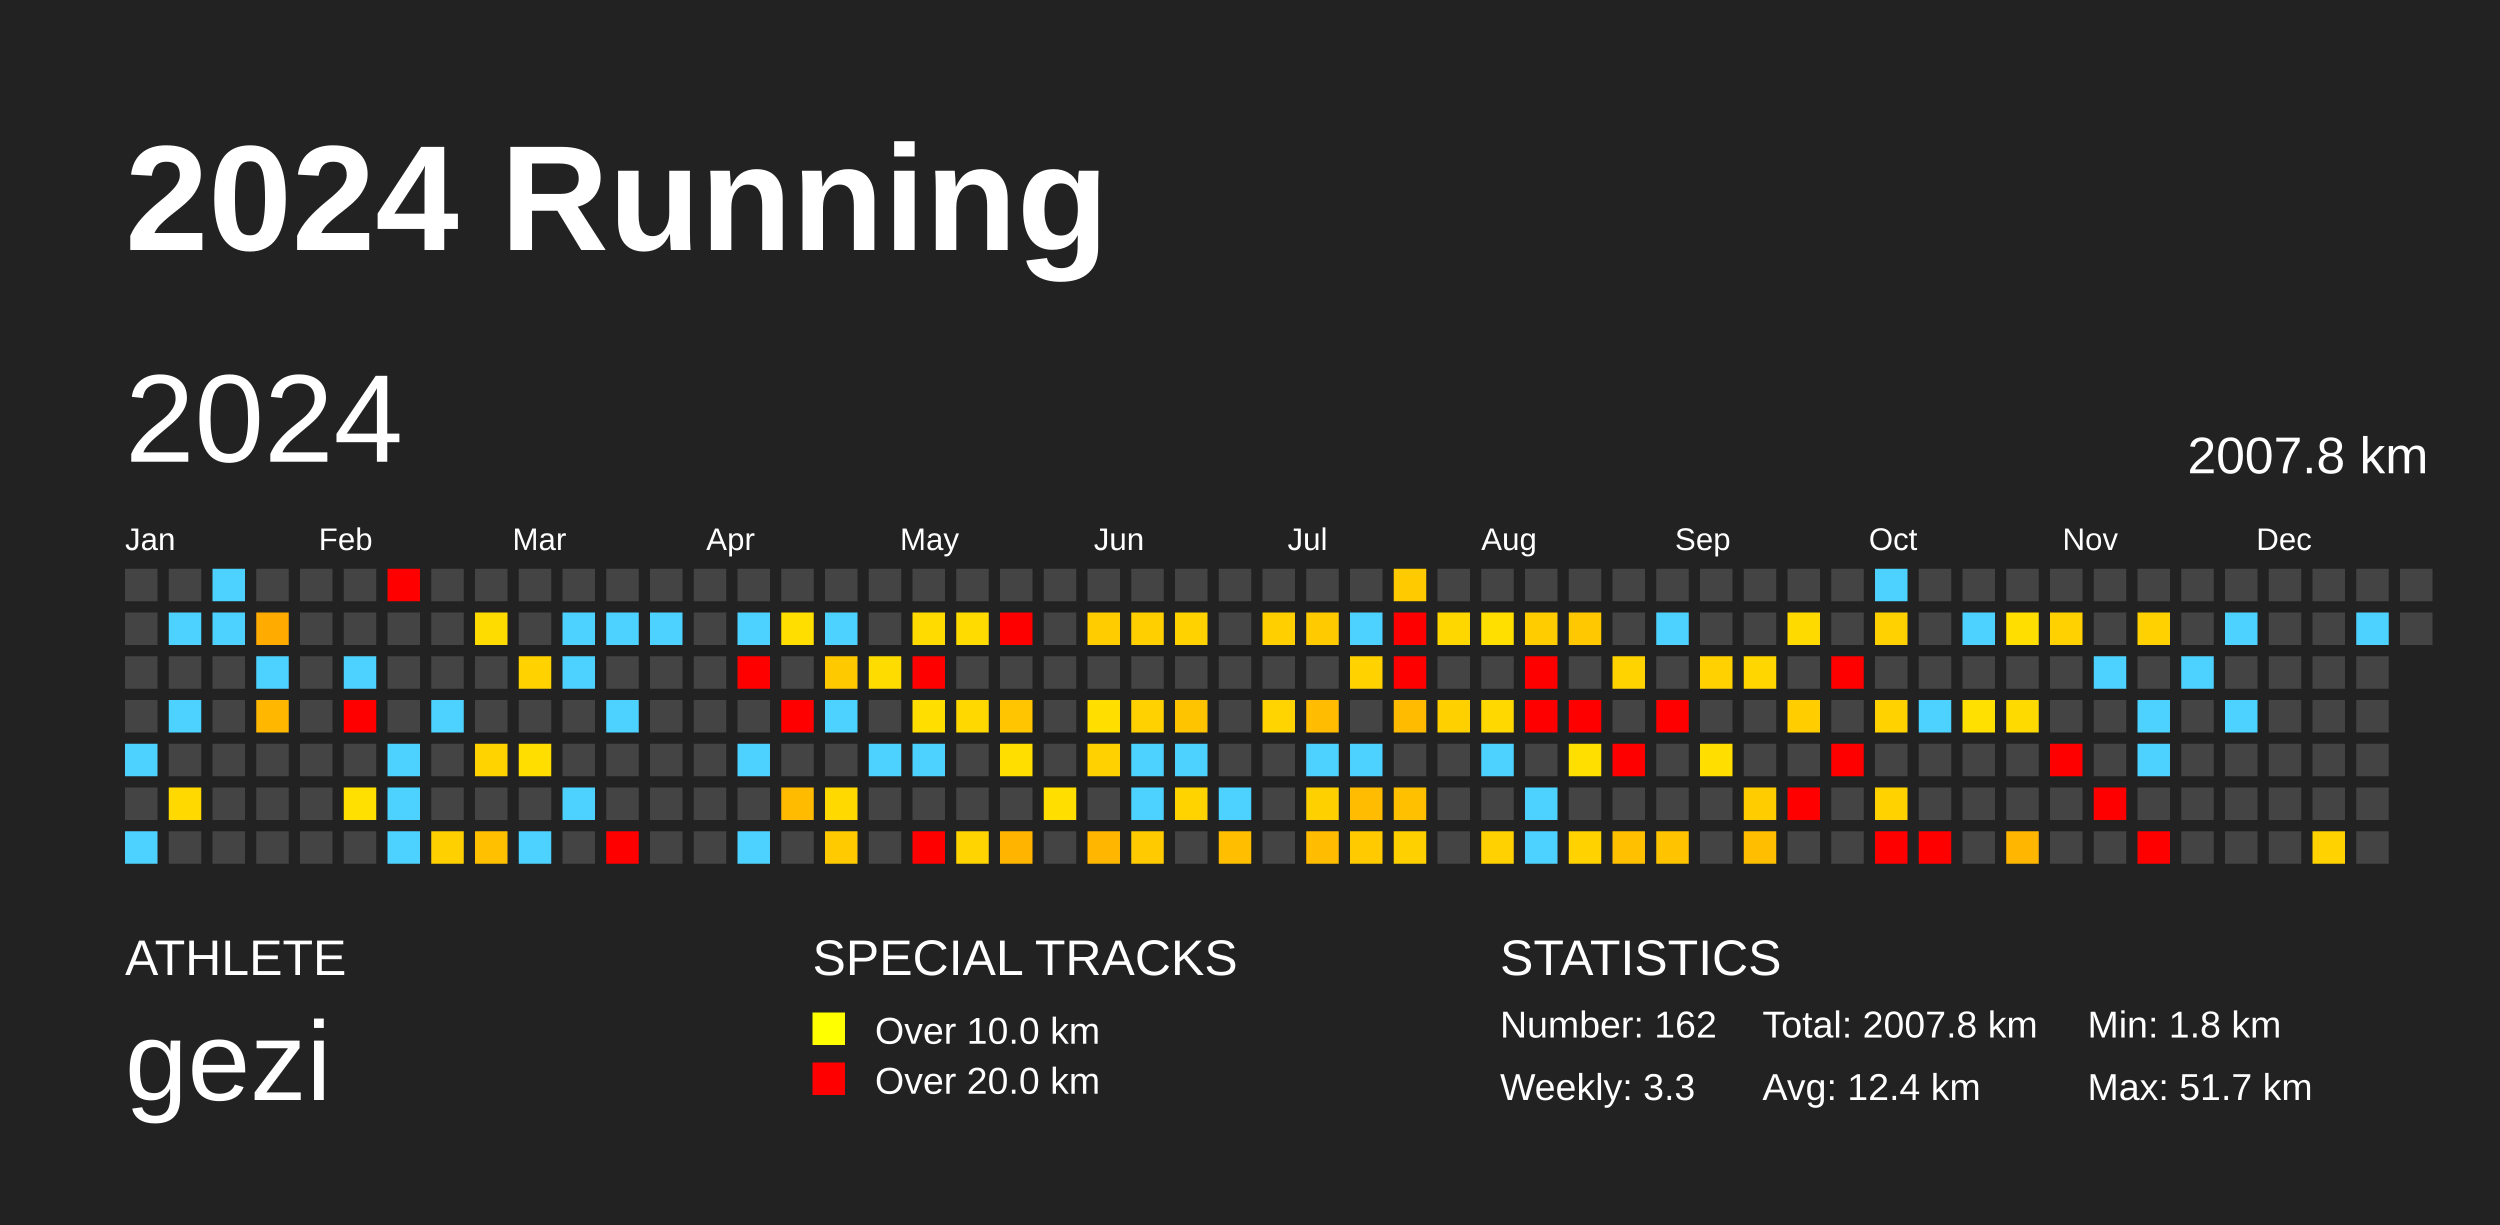
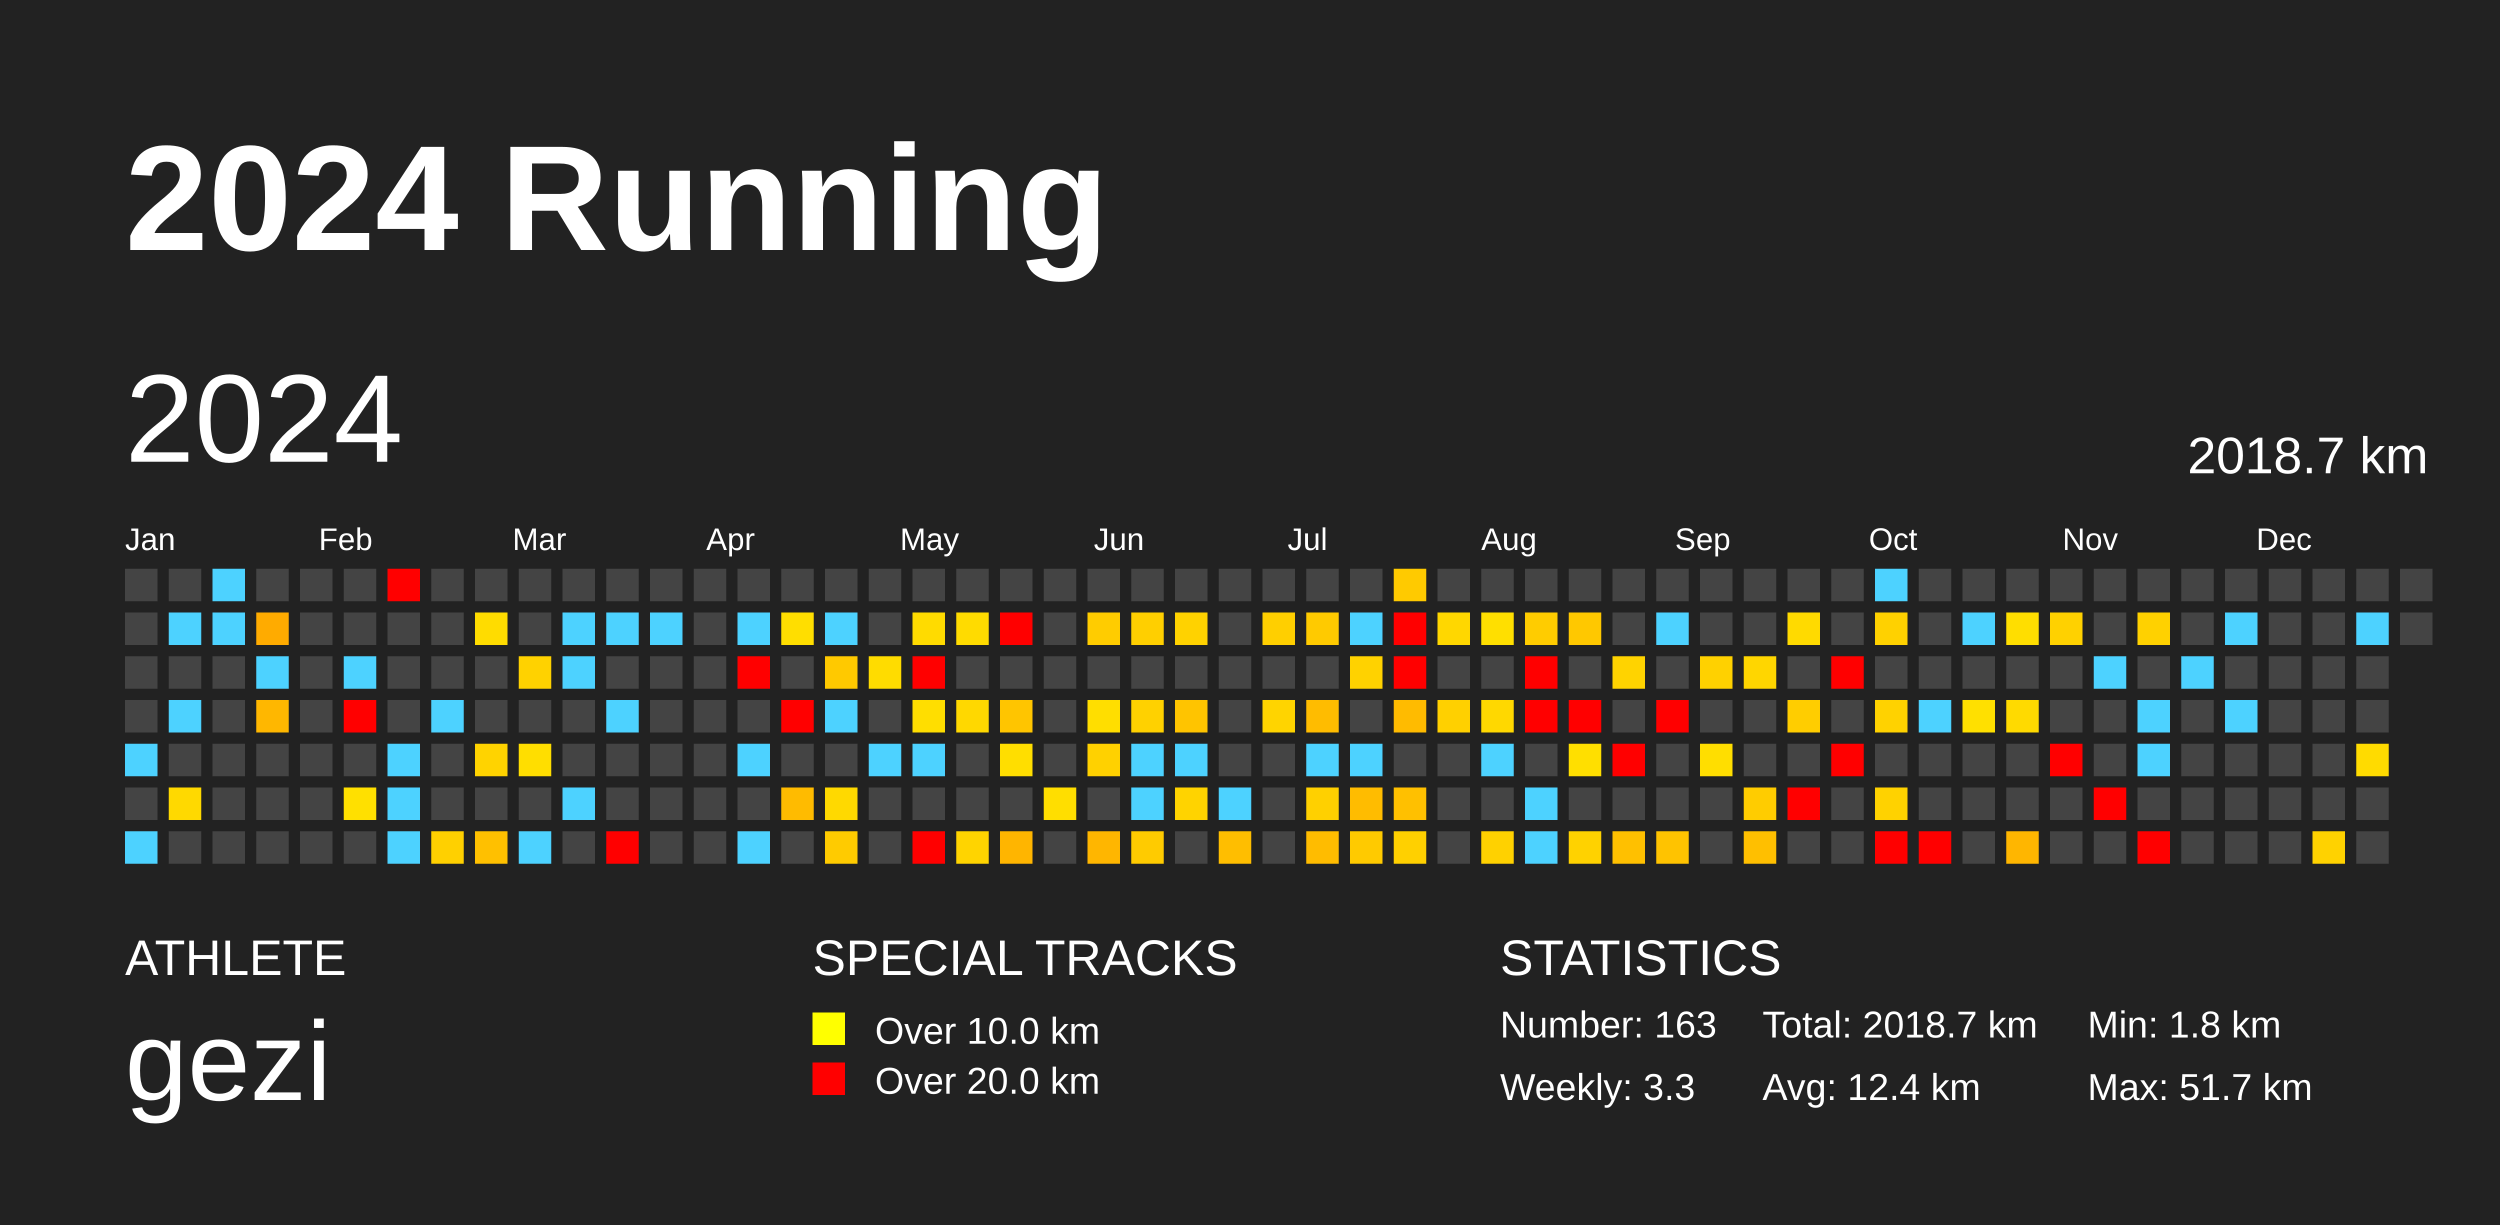
<svg xmlns="http://www.w3.org/2000/svg" baseProfile="full" height="98mm" version="1.1" viewBox="0,0,200,98" width="200mm">
  <defs />
  <rect fill="#222222" height="98" width="200" x="0" y="0" />
  <text fill="#FFFFFF" style="font-size:12px; font-family:Arial; font-weight:bold;" x="10" y="20">2024 Running</text>
  <text fill="#FFFFFF" style="font-size:4px; font-family:Arial" x="10" y="78">ATHLETE</text>
  <text fill="#FFFFFF" style="font-size:9px; font-family:Arial" x="10" y="88">gezi</text>
  <text fill="#FFFFFF" style="font-size:4px; font-family:Arial" x="65" y="78">SPECIAL TRACKS</text>
  <rect fill="yellow" height="2.6" width="2.6" x="65" y="81" />
  <text fill="#FFFFFF" style="font-size:3px; font-family:Arial" x="70" y="83.5">Over 10.0 km</text>
  <rect fill="red" height="2.6" width="2.6" x="65" y="85" />
  <text fill="#FFFFFF" style="font-size:3px; font-family:Arial" x="70" y="87.5">Over 20.0 km</text>
  <text fill="#FFFFFF" style="font-size:4px; font-family:Arial" x="120" y="78">STATISTICS</text>
-   <text fill="#FFFFFF" style="font-size:3px; font-family:Arial" x="120" y="83">Number: 162</text>
+   <text fill="#FFFFFF" style="font-size:3px; font-family:Arial" x="120" y="83">Number: 163</text>
  <text fill="#FFFFFF" style="font-size:3px; font-family:Arial" x="120" y="88">Weekly: 3.3</text>
-   <text fill="#FFFFFF" style="font-size:3px; font-family:Arial" x="141" y="83">Total: 2007.8 km</text>
+   <text fill="#FFFFFF" style="font-size:3px; font-family:Arial" x="141" y="83">Total: 2018.7 km</text>
  <text fill="#FFFFFF" style="font-size:3px; font-family:Arial" x="141" y="88">Avg: 12.4 km</text>
  <text fill="#FFFFFF" style="font-size:3px; font-family:Arial" x="167" y="83">Min: 1.8 km</text>
  <text fill="#FFFFFF" style="font-size:3px; font-family:Arial" x="167" y="88">Max: 51.7 km</text>
  <text dominant-baseline="hanging" fill="#FFFFFF" style="font-size:10.0px; font-family:Arial;" x="10" y="30">2024</text>
-   <text dominant-baseline="hanging" fill="#FFFFFF" style="font-size:4.125px; font-family:Arial;" x="175" y="35">2007.8 km</text>
+   <text dominant-baseline="hanging" fill="#FFFFFF" style="font-size:4.125px; font-family:Arial;" x="175" y="35">2018.7 km</text>
  <text fill="#FFFFFF" style="font-size:2.5px; font-family:Arial" x="10.0" y="44">Jan</text>
  <text fill="#FFFFFF" style="font-size:2.5px; font-family:Arial" x="25.5" y="44">Feb</text>
  <text fill="#FFFFFF" style="font-size:2.5px; font-family:Arial" x="41.0" y="44">Mar</text>
  <text fill="#FFFFFF" style="font-size:2.5px; font-family:Arial" x="56.5" y="44">Apr</text>
  <text fill="#FFFFFF" style="font-size:2.5px; font-family:Arial" x="72.0" y="44">May</text>
  <text fill="#FFFFFF" style="font-size:2.5px; font-family:Arial" x="87.5" y="44">Jun</text>
  <text fill="#FFFFFF" style="font-size:2.5px; font-family:Arial" x="103.0" y="44">Jul</text>
  <text fill="#FFFFFF" style="font-size:2.5px; font-family:Arial" x="118.5" y="44">Aug</text>
  <text fill="#FFFFFF" style="font-size:2.5px; font-family:Arial" x="134.0" y="44">Sep</text>
  <text fill="#FFFFFF" style="font-size:2.5px; font-family:Arial" x="149.5" y="44">Oct</text>
  <text fill="#FFFFFF" style="font-size:2.5px; font-family:Arial" x="165.0" y="44">Nov</text>
  <text fill="#FFFFFF" style="font-size:2.5px; font-family:Arial" x="180.5" y="44">Dec</text>
  <rect fill="#444444" height="2.6" width="2.6" x="10.0" y="45.5" />
  <rect fill="#444444" height="2.6" width="2.6" x="10.0" y="49.0" />
  <rect fill="#444444" height="2.6" width="2.6" x="10.0" y="52.5" />
  <rect fill="#444444" height="2.6" width="2.6" x="10.0" y="56.0" />
  <rect fill="#4dd2ff" height="2.6" width="2.6" x="10.0" y="59.5" />
  <rect fill="#444444" height="2.6" width="2.6" x="10.0" y="63.0" />
  <rect fill="#4dd2ff" height="2.6" width="2.6" x="10.0" y="66.5" />
  <rect fill="#444444" height="2.6" width="2.6" x="13.5" y="45.5" />
  <rect fill="#4dd2ff" height="2.6" width="2.6" x="13.5" y="49.0" />
  <rect fill="#444444" height="2.6" width="2.6" x="13.5" y="52.5" />
  <rect fill="#4dd2ff" height="2.6" width="2.6" x="13.5" y="56.0" />
  <rect fill="#444444" height="2.6" width="2.6" x="13.5" y="59.5" />
  <rect fill="#ffd900" height="2.6" width="2.6" x="13.5" y="63.0" />
  <rect fill="#444444" height="2.6" width="2.6" x="13.5" y="66.5" />
  <rect fill="#4dd2ff" height="2.6" width="2.6" x="17.0" y="45.5" />
  <rect fill="#4dd2ff" height="2.6" width="2.6" x="17.0" y="49.0" />
  <rect fill="#444444" height="2.6" width="2.6" x="17.0" y="52.5" />
  <rect fill="#444444" height="2.6" width="2.6" x="17.0" y="56.0" />
  <rect fill="#444444" height="2.6" width="2.6" x="17.0" y="59.5" />
  <rect fill="#444444" height="2.6" width="2.6" x="17.0" y="63.0" />
  <rect fill="#444444" height="2.6" width="2.6" x="17.0" y="66.5" />
  <rect fill="#444444" height="2.6" width="2.6" x="20.5" y="45.5" />
  <rect fill="#ffab00" height="2.6" width="2.6" x="20.5" y="49.0" />
  <rect fill="#4dd2ff" height="2.6" width="2.6" x="20.5" y="52.5" />
  <rect fill="#ffb700" height="2.6" width="2.6" x="20.5" y="56.0" />
  <rect fill="#444444" height="2.6" width="2.6" x="20.5" y="59.5" />
  <rect fill="#444444" height="2.6" width="2.6" x="20.5" y="63.0" />
  <rect fill="#444444" height="2.6" width="2.6" x="20.5" y="66.5" />
  <rect fill="#444444" height="2.6" width="2.6" x="24.0" y="45.5" />
  <rect fill="#444444" height="2.6" width="2.6" x="24.0" y="49.0" />
  <rect fill="#444444" height="2.6" width="2.6" x="24.0" y="52.5" />
  <rect fill="#444444" height="2.6" width="2.6" x="24.0" y="56.0" />
  <rect fill="#444444" height="2.6" width="2.6" x="24.0" y="59.5" />
  <rect fill="#444444" height="2.6" width="2.6" x="24.0" y="63.0" />
  <rect fill="#444444" height="2.6" width="2.6" x="24.0" y="66.5" />
  <rect fill="#444444" height="2.6" width="2.6" x="27.5" y="45.5" />
  <rect fill="#444444" height="2.6" width="2.6" x="27.5" y="49.0" />
  <rect fill="#4dd2ff" height="2.6" width="2.6" x="27.5" y="52.5" />
  <rect fill="red" height="2.6" width="2.6" x="27.5" y="56.0" />
  <rect fill="#444444" height="2.6" width="2.6" x="27.5" y="59.5" />
  <rect fill="#ffe000" height="2.6" width="2.6" x="27.5" y="63.0" />
  <rect fill="#444444" height="2.6" width="2.6" x="27.5" y="66.5" />
  <rect fill="red" height="2.6" width="2.6" x="31.0" y="45.5" />
  <rect fill="#444444" height="2.6" width="2.6" x="31.0" y="49.0" />
  <rect fill="#444444" height="2.6" width="2.6" x="31.0" y="52.5" />
  <rect fill="#444444" height="2.6" width="2.6" x="31.0" y="56.0" />
  <rect fill="#4dd2ff" height="2.6" width="2.6" x="31.0" y="59.5" />
  <rect fill="#4dd2ff" height="2.6" width="2.6" x="31.0" y="63.0" />
  <rect fill="#4dd2ff" height="2.6" width="2.6" x="31.0" y="66.5" />
  <rect fill="#444444" height="2.6" width="2.6" x="34.5" y="45.5" />
  <rect fill="#444444" height="2.6" width="2.6" x="34.5" y="49.0" />
  <rect fill="#444444" height="2.6" width="2.6" x="34.5" y="52.5" />
  <rect fill="#4dd2ff" height="2.6" width="2.6" x="34.5" y="56.0" />
  <rect fill="#444444" height="2.6" width="2.6" x="34.5" y="59.5" />
  <rect fill="#444444" height="2.6" width="2.6" x="34.5" y="63.0" />
  <rect fill="#ffd000" height="2.6" width="2.6" x="34.5" y="66.5" />
  <rect fill="#444444" height="2.6" width="2.6" x="38.0" y="45.5" />
  <rect fill="#ffdc00" height="2.6" width="2.6" x="38.0" y="49.0" />
  <rect fill="#444444" height="2.6" width="2.6" x="38.0" y="52.5" />
  <rect fill="#444444" height="2.6" width="2.6" x="38.0" y="56.0" />
  <rect fill="#ffd300" height="2.6" width="2.6" x="38.0" y="59.5" />
  <rect fill="#444444" height="2.6" width="2.6" x="38.0" y="63.0" />
  <rect fill="#ffc000" height="2.6" width="2.6" x="38.0" y="66.5" />
  <rect fill="#444444" height="2.6" width="2.6" x="41.5" y="45.5" />
  <rect fill="#444444" height="2.6" width="2.6" x="41.5" y="49.0" />
  <rect fill="#ffd200" height="2.6" width="2.6" x="41.5" y="52.5" />
  <rect fill="#444444" height="2.6" width="2.6" x="41.5" y="56.0" />
  <rect fill="#ffde00" height="2.6" width="2.6" x="41.5" y="59.5" />
  <rect fill="#444444" height="2.6" width="2.6" x="41.5" y="63.0" />
  <rect fill="#4dd2ff" height="2.6" width="2.6" x="41.5" y="66.5" />
  <rect fill="#444444" height="2.6" width="2.6" x="45.0" y="45.5" />
  <rect fill="#4dd2ff" height="2.6" width="2.6" x="45.0" y="49.0" />
  <rect fill="#4dd2ff" height="2.6" width="2.6" x="45.0" y="52.5" />
  <rect fill="#444444" height="2.6" width="2.6" x="45.0" y="56.0" />
  <rect fill="#444444" height="2.6" width="2.6" x="45.0" y="59.5" />
  <rect fill="#4dd2ff" height="2.6" width="2.6" x="45.0" y="63.0" />
  <rect fill="#444444" height="2.6" width="2.6" x="45.0" y="66.5" />
  <rect fill="#444444" height="2.6" width="2.6" x="48.5" y="45.5" />
  <rect fill="#4dd2ff" height="2.6" width="2.6" x="48.5" y="49.0" />
  <rect fill="#444444" height="2.6" width="2.6" x="48.5" y="52.5" />
  <rect fill="#4dd2ff" height="2.6" width="2.6" x="48.5" y="56.0" />
  <rect fill="#444444" height="2.6" width="2.6" x="48.5" y="59.5" />
  <rect fill="#444444" height="2.6" width="2.6" x="48.5" y="63.0" />
  <rect fill="red" height="2.6" width="2.6" x="48.5" y="66.5" />
  <rect fill="#444444" height="2.6" width="2.6" x="52.0" y="45.5" />
  <rect fill="#4dd2ff" height="2.6" width="2.6" x="52.0" y="49.0" />
  <rect fill="#444444" height="2.6" width="2.6" x="52.0" y="52.5" />
  <rect fill="#444444" height="2.6" width="2.6" x="52.0" y="56.0" />
  <rect fill="#444444" height="2.6" width="2.6" x="52.0" y="59.5" />
  <rect fill="#444444" height="2.6" width="2.6" x="52.0" y="63.0" />
  <rect fill="#444444" height="2.6" width="2.6" x="52.0" y="66.5" />
  <rect fill="#444444" height="2.6" width="2.6" x="55.5" y="45.5" />
  <rect fill="#444444" height="2.6" width="2.6" x="55.5" y="49.0" />
  <rect fill="#444444" height="2.6" width="2.6" x="55.5" y="52.5" />
  <rect fill="#444444" height="2.6" width="2.6" x="55.5" y="56.0" />
  <rect fill="#444444" height="2.6" width="2.6" x="55.5" y="59.5" />
  <rect fill="#444444" height="2.6" width="2.6" x="55.5" y="63.0" />
  <rect fill="#444444" height="2.6" width="2.6" x="55.5" y="66.5" />
  <rect fill="#444444" height="2.6" width="2.6" x="59.0" y="45.5" />
  <rect fill="#4dd2ff" height="2.6" width="2.6" x="59.0" y="49.0" />
  <rect fill="red" height="2.6" width="2.6" x="59.0" y="52.5" />
  <rect fill="#444444" height="2.6" width="2.6" x="59.0" y="56.0" />
  <rect fill="#4dd2ff" height="2.6" width="2.6" x="59.0" y="59.5" />
  <rect fill="#444444" height="2.6" width="2.6" x="59.0" y="63.0" />
  <rect fill="#4dd2ff" height="2.6" width="2.6" x="59.0" y="66.5" />
  <rect fill="#444444" height="2.6" width="2.6" x="62.5" y="45.5" />
  <rect fill="#ffde00" height="2.6" width="2.6" x="62.5" y="49.0" />
  <rect fill="#444444" height="2.6" width="2.6" x="62.5" y="52.5" />
  <rect fill="red" height="2.6" width="2.6" x="62.5" y="56.0" />
  <rect fill="#444444" height="2.6" width="2.6" x="62.5" y="59.5" />
  <rect fill="#ffbb00" height="2.6" width="2.6" x="62.5" y="63.0" />
  <rect fill="#444444" height="2.6" width="2.6" x="62.5" y="66.5" />
  <rect fill="#444444" height="2.6" width="2.6" x="66.0" y="45.5" />
  <rect fill="#4dd2ff" height="2.6" width="2.6" x="66.0" y="49.0" />
  <rect fill="#ffc900" height="2.6" width="2.6" x="66.0" y="52.5" />
  <rect fill="#4dd2ff" height="2.6" width="2.6" x="66.0" y="56.0" />
  <rect fill="#444444" height="2.6" width="2.6" x="66.0" y="59.5" />
  <rect fill="#ffd900" height="2.6" width="2.6" x="66.0" y="63.0" />
  <rect fill="#ffcb00" height="2.6" width="2.6" x="66.0" y="66.5" />
  <rect fill="#444444" height="2.6" width="2.6" x="69.5" y="45.5" />
  <rect fill="#444444" height="2.6" width="2.6" x="69.5" y="49.0" />
  <rect fill="#ffdc00" height="2.6" width="2.6" x="69.5" y="52.5" />
  <rect fill="#444444" height="2.6" width="2.6" x="69.5" y="56.0" />
  <rect fill="#4dd2ff" height="2.6" width="2.6" x="69.5" y="59.5" />
  <rect fill="#444444" height="2.6" width="2.6" x="69.5" y="63.0" />
  <rect fill="#444444" height="2.6" width="2.6" x="69.5" y="66.5" />
  <rect fill="#444444" height="2.6" width="2.6" x="73.0" y="45.5" />
  <rect fill="#ffdb00" height="2.6" width="2.6" x="73.0" y="49.0" />
  <rect fill="red" height="2.6" width="2.6" x="73.0" y="52.5" />
  <rect fill="#ffde00" height="2.6" width="2.6" x="73.0" y="56.0" />
  <rect fill="#4dd2ff" height="2.6" width="2.6" x="73.0" y="59.5" />
  <rect fill="#444444" height="2.6" width="2.6" x="73.0" y="63.0" />
  <rect fill="red" height="2.6" width="2.6" x="73.0" y="66.5" />
  <rect fill="#444444" height="2.6" width="2.6" x="76.5" y="45.5" />
  <rect fill="#ffdb00" height="2.6" width="2.6" x="76.5" y="49.0" />
  <rect fill="#444444" height="2.6" width="2.6" x="76.5" y="52.5" />
  <rect fill="#ffd800" height="2.6" width="2.6" x="76.5" y="56.0" />
  <rect fill="#444444" height="2.6" width="2.6" x="76.5" y="59.5" />
  <rect fill="#444444" height="2.6" width="2.6" x="76.5" y="63.0" />
  <rect fill="#ffd400" height="2.6" width="2.6" x="76.5" y="66.5" />
  <rect fill="#444444" height="2.6" width="2.6" x="80.0" y="45.5" />
  <rect fill="red" height="2.6" width="2.6" x="80.0" y="49.0" />
  <rect fill="#444444" height="2.6" width="2.6" x="80.0" y="52.5" />
  <rect fill="#ffc500" height="2.6" width="2.6" x="80.0" y="56.0" />
  <rect fill="#ffde00" height="2.6" width="2.6" x="80.0" y="59.5" />
  <rect fill="#444444" height="2.6" width="2.6" x="80.0" y="63.0" />
  <rect fill="#ffb500" height="2.6" width="2.6" x="80.0" y="66.5" />
  <rect fill="#444444" height="2.6" width="2.6" x="83.5" y="45.5" />
  <rect fill="#444444" height="2.6" width="2.6" x="83.5" y="49.0" />
  <rect fill="#444444" height="2.6" width="2.6" x="83.5" y="52.5" />
  <rect fill="#444444" height="2.6" width="2.6" x="83.5" y="56.0" />
  <rect fill="#444444" height="2.6" width="2.6" x="83.5" y="59.5" />
  <rect fill="#ffde00" height="2.6" width="2.6" x="83.5" y="63.0" />
  <rect fill="#444444" height="2.6" width="2.6" x="83.5" y="66.5" />
  <rect fill="#444444" height="2.6" width="2.6" x="87.0" y="45.5" />
  <rect fill="#ffcc00" height="2.6" width="2.6" x="87.0" y="49.0" />
  <rect fill="#444444" height="2.6" width="2.6" x="87.0" y="52.5" />
  <rect fill="#ffde00" height="2.6" width="2.6" x="87.0" y="56.0" />
  <rect fill="#ffd100" height="2.6" width="2.6" x="87.0" y="59.5" />
  <rect fill="#444444" height="2.6" width="2.6" x="87.0" y="63.0" />
  <rect fill="#ffb600" height="2.6" width="2.6" x="87.0" y="66.5" />
  <rect fill="#444444" height="2.6" width="2.6" x="90.5" y="45.5" />
  <rect fill="#ffcf00" height="2.6" width="2.6" x="90.5" y="49.0" />
  <rect fill="#444444" height="2.6" width="2.6" x="90.5" y="52.5" />
  <rect fill="#ffd100" height="2.6" width="2.6" x="90.5" y="56.0" />
  <rect fill="#4dd2ff" height="2.6" width="2.6" x="90.5" y="59.5" />
  <rect fill="#4dd2ff" height="2.6" width="2.6" x="90.5" y="63.0" />
  <rect fill="#ffcb00" height="2.6" width="2.6" x="90.5" y="66.5" />
  <rect fill="#444444" height="2.6" width="2.6" x="94.0" y="45.5" />
  <rect fill="#ffd200" height="2.6" width="2.6" x="94.0" y="49.0" />
  <rect fill="#444444" height="2.6" width="2.6" x="94.0" y="52.5" />
  <rect fill="#ffc400" height="2.6" width="2.6" x="94.0" y="56.0" />
  <rect fill="#4dd2ff" height="2.6" width="2.6" x="94.0" y="59.5" />
  <rect fill="#ffd300" height="2.6" width="2.6" x="94.0" y="63.0" />
  <rect fill="#444444" height="2.6" width="2.6" x="94.0" y="66.5" />
  <rect fill="#444444" height="2.6" width="2.6" x="97.5" y="45.5" />
  <rect fill="#444444" height="2.6" width="2.6" x="97.5" y="49.0" />
  <rect fill="#444444" height="2.6" width="2.6" x="97.5" y="52.5" />
  <rect fill="#444444" height="2.6" width="2.6" x="97.5" y="56.0" />
  <rect fill="#444444" height="2.6" width="2.6" x="97.5" y="59.5" />
  <rect fill="#4dd2ff" height="2.6" width="2.6" x="97.5" y="63.0" />
  <rect fill="#ffbe00" height="2.6" width="2.6" x="97.5" y="66.5" />
  <rect fill="#444444" height="2.6" width="2.6" x="101.0" y="45.5" />
  <rect fill="#ffcf00" height="2.6" width="2.6" x="101.0" y="49.0" />
  <rect fill="#444444" height="2.6" width="2.6" x="101.0" y="52.5" />
  <rect fill="#ffd400" height="2.6" width="2.6" x="101.0" y="56.0" />
  <rect fill="#444444" height="2.6" width="2.6" x="101.0" y="59.5" />
  <rect fill="#444444" height="2.6" width="2.6" x="101.0" y="63.0" />
  <rect fill="#444444" height="2.6" width="2.6" x="101.0" y="66.5" />
  <rect fill="#444444" height="2.6" width="2.6" x="104.5" y="45.5" />
  <rect fill="#ffca00" height="2.6" width="2.6" x="104.5" y="49.0" />
  <rect fill="#444444" height="2.6" width="2.6" x="104.5" y="52.5" />
  <rect fill="#ffbc00" height="2.6" width="2.6" x="104.5" y="56.0" />
  <rect fill="#4dd2ff" height="2.6" width="2.6" x="104.5" y="59.5" />
  <rect fill="#ffd000" height="2.6" width="2.6" x="104.5" y="63.0" />
  <rect fill="#ffbc00" height="2.6" width="2.6" x="104.5" y="66.5" />
  <rect fill="#444444" height="2.6" width="2.6" x="108.0" y="45.5" />
  <rect fill="#4dd2ff" height="2.6" width="2.6" x="108.0" y="49.0" />
  <rect fill="#ffd200" height="2.6" width="2.6" x="108.0" y="52.5" />
  <rect fill="#444444" height="2.6" width="2.6" x="108.0" y="56.0" />
  <rect fill="#4dd2ff" height="2.6" width="2.6" x="108.0" y="59.5" />
  <rect fill="#ffbc00" height="2.6" width="2.6" x="108.0" y="63.0" />
  <rect fill="#ffca00" height="2.6" width="2.6" x="108.0" y="66.5" />
  <rect fill="#ffca00" height="2.6" width="2.6" x="111.5" y="45.5" />
  <rect fill="red" height="2.6" width="2.6" x="111.5" y="49.0" />
  <rect fill="red" height="2.6" width="2.6" x="111.5" y="52.5" />
  <rect fill="#ffbb00" height="2.6" width="2.6" x="111.5" y="56.0" />
  <rect fill="#444444" height="2.6" width="2.6" x="111.5" y="59.5" />
  <rect fill="#ffc000" height="2.6" width="2.6" x="111.5" y="63.0" />
  <rect fill="#ffd000" height="2.6" width="2.6" x="111.5" y="66.5" />
  <rect fill="#444444" height="2.6" width="2.6" x="115.0" y="45.5" />
  <rect fill="#ffd700" height="2.6" width="2.6" x="115.0" y="49.0" />
  <rect fill="#444444" height="2.6" width="2.6" x="115.0" y="52.5" />
  <rect fill="#ffd000" height="2.6" width="2.6" x="115.0" y="56.0" />
  <rect fill="#444444" height="2.6" width="2.6" x="115.0" y="59.5" />
  <rect fill="#444444" height="2.6" width="2.6" x="115.0" y="63.0" />
  <rect fill="#444444" height="2.6" width="2.6" x="115.0" y="66.5" />
  <rect fill="#444444" height="2.6" width="2.6" x="118.5" y="45.5" />
  <rect fill="#ffdf00" height="2.6" width="2.6" x="118.5" y="49.0" />
  <rect fill="#444444" height="2.6" width="2.6" x="118.5" y="52.5" />
  <rect fill="#ffd800" height="2.6" width="2.6" x="118.5" y="56.0" />
  <rect fill="#4dd2ff" height="2.6" width="2.6" x="118.5" y="59.5" />
  <rect fill="#444444" height="2.6" width="2.6" x="118.5" y="63.0" />
  <rect fill="#ffd100" height="2.6" width="2.6" x="118.5" y="66.5" />
  <rect fill="#444444" height="2.6" width="2.6" x="122.0" y="45.5" />
  <rect fill="#ffcc00" height="2.6" width="2.6" x="122.0" y="49.0" />
  <rect fill="red" height="2.6" width="2.6" x="122.0" y="52.5" />
  <rect fill="red" height="2.6" width="2.6" x="122.0" y="56.0" />
  <rect fill="#444444" height="2.6" width="2.6" x="122.0" y="59.5" />
  <rect fill="#4dd2ff" height="2.6" width="2.6" x="122.0" y="63.0" />
  <rect fill="#4dd2ff" height="2.6" width="2.6" x="122.0" y="66.5" />
  <rect fill="#444444" height="2.6" width="2.6" x="125.5" y="45.5" />
  <rect fill="#ffc800" height="2.6" width="2.6" x="125.5" y="49.0" />
  <rect fill="#444444" height="2.6" width="2.6" x="125.5" y="52.5" />
  <rect fill="red" height="2.6" width="2.6" x="125.5" y="56.0" />
  <rect fill="#ffdf00" height="2.6" width="2.6" x="125.5" y="59.5" />
  <rect fill="#444444" height="2.6" width="2.6" x="125.5" y="63.0" />
  <rect fill="#ffd200" height="2.6" width="2.6" x="125.5" y="66.5" />
  <rect fill="#444444" height="2.6" width="2.6" x="129.0" y="45.5" />
  <rect fill="#444444" height="2.6" width="2.6" x="129.0" y="49.0" />
  <rect fill="#ffd300" height="2.6" width="2.6" x="129.0" y="52.5" />
  <rect fill="#444444" height="2.6" width="2.6" x="129.0" y="56.0" />
  <rect fill="red" height="2.6" width="2.6" x="129.0" y="59.5" />
  <rect fill="#444444" height="2.6" width="2.6" x="129.0" y="63.0" />
  <rect fill="#ffc000" height="2.6" width="2.6" x="129.0" y="66.5" />
  <rect fill="#444444" height="2.6" width="2.6" x="132.5" y="45.5" />
  <rect fill="#4dd2ff" height="2.6" width="2.6" x="132.5" y="49.0" />
  <rect fill="#444444" height="2.6" width="2.6" x="132.5" y="52.5" />
  <rect fill="red" height="2.6" width="2.6" x="132.5" y="56.0" />
  <rect fill="#444444" height="2.6" width="2.6" x="132.5" y="59.5" />
  <rect fill="#444444" height="2.6" width="2.6" x="132.5" y="63.0" />
  <rect fill="#ffc300" height="2.6" width="2.6" x="132.5" y="66.5" />
  <rect fill="#444444" height="2.6" width="2.6" x="136.0" y="45.5" />
  <rect fill="#444444" height="2.6" width="2.6" x="136.0" y="49.0" />
  <rect fill="#ffd100" height="2.6" width="2.6" x="136.0" y="52.5" />
  <rect fill="#444444" height="2.6" width="2.6" x="136.0" y="56.0" />
  <rect fill="#ffde00" height="2.6" width="2.6" x="136.0" y="59.5" />
  <rect fill="#444444" height="2.6" width="2.6" x="136.0" y="63.0" />
  <rect fill="#444444" height="2.6" width="2.6" x="136.0" y="66.5" />
  <rect fill="#444444" height="2.6" width="2.6" x="139.5" y="45.5" />
  <rect fill="#444444" height="2.6" width="2.6" x="139.5" y="49.0" />
  <rect fill="#ffd600" height="2.6" width="2.6" x="139.5" y="52.5" />
  <rect fill="#444444" height="2.6" width="2.6" x="139.5" y="56.0" />
  <rect fill="#444444" height="2.6" width="2.6" x="139.5" y="59.5" />
  <rect fill="#ffcc00" height="2.6" width="2.6" x="139.5" y="63.0" />
  <rect fill="#ffbf00" height="2.6" width="2.6" x="139.5" y="66.5" />
  <rect fill="#444444" height="2.6" width="2.6" x="143.0" y="45.5" />
  <rect fill="#ffda00" height="2.6" width="2.6" x="143.0" y="49.0" />
  <rect fill="#444444" height="2.6" width="2.6" x="143.0" y="52.5" />
  <rect fill="#ffcd00" height="2.6" width="2.6" x="143.0" y="56.0" />
  <rect fill="#444444" height="2.6" width="2.6" x="143.0" y="59.5" />
  <rect fill="red" height="2.6" width="2.6" x="143.0" y="63.0" />
  <rect fill="#444444" height="2.6" width="2.6" x="143.0" y="66.5" />
  <rect fill="#444444" height="2.6" width="2.6" x="146.5" y="45.5" />
  <rect fill="#444444" height="2.6" width="2.6" x="146.5" y="49.0" />
  <rect fill="red" height="2.6" width="2.6" x="146.5" y="52.5" />
  <rect fill="#444444" height="2.6" width="2.6" x="146.5" y="56.0" />
  <rect fill="red" height="2.6" width="2.6" x="146.5" y="59.5" />
  <rect fill="#444444" height="2.6" width="2.6" x="146.5" y="63.0" />
  <rect fill="#444444" height="2.6" width="2.6" x="146.5" y="66.5" />
  <rect fill="#4dd2ff" height="2.6" width="2.6" x="150.0" y="45.5" />
  <rect fill="#ffd100" height="2.6" width="2.6" x="150.0" y="49.0" />
  <rect fill="#444444" height="2.6" width="2.6" x="150.0" y="52.5" />
  <rect fill="#ffd200" height="2.6" width="2.6" x="150.0" y="56.0" />
  <rect fill="#444444" height="2.6" width="2.6" x="150.0" y="59.5" />
  <rect fill="#ffd200" height="2.6" width="2.6" x="150.0" y="63.0" />
  <rect fill="red" height="2.6" width="2.6" x="150.0" y="66.5" />
  <rect fill="#444444" height="2.6" width="2.6" x="153.5" y="45.5" />
  <rect fill="#444444" height="2.6" width="2.6" x="153.5" y="49.0" />
  <rect fill="#444444" height="2.6" width="2.6" x="153.5" y="52.5" />
  <rect fill="#4dd2ff" height="2.6" width="2.6" x="153.5" y="56.0" />
  <rect fill="#444444" height="2.6" width="2.6" x="153.5" y="59.5" />
  <rect fill="#444444" height="2.6" width="2.6" x="153.5" y="63.0" />
  <rect fill="red" height="2.6" width="2.6" x="153.5" y="66.5" />
  <rect fill="#444444" height="2.6" width="2.6" x="157.0" y="45.5" />
  <rect fill="#4dd2ff" height="2.6" width="2.6" x="157.0" y="49.0" />
  <rect fill="#444444" height="2.6" width="2.6" x="157.0" y="52.5" />
  <rect fill="#ffe000" height="2.6" width="2.6" x="157.0" y="56.0" />
  <rect fill="#444444" height="2.6" width="2.6" x="157.0" y="59.5" />
  <rect fill="#444444" height="2.6" width="2.6" x="157.0" y="63.0" />
  <rect fill="#444444" height="2.6" width="2.6" x="157.0" y="66.5" />
  <rect fill="#444444" height="2.6" width="2.6" x="160.5" y="45.5" />
  <rect fill="#ffde00" height="2.6" width="2.6" x="160.5" y="49.0" />
  <rect fill="#444444" height="2.6" width="2.6" x="160.5" y="52.5" />
  <rect fill="#ffda00" height="2.6" width="2.6" x="160.5" y="56.0" />
  <rect fill="#444444" height="2.6" width="2.6" x="160.5" y="59.5" />
  <rect fill="#444444" height="2.6" width="2.6" x="160.5" y="63.0" />
  <rect fill="#ffb600" height="2.6" width="2.6" x="160.5" y="66.5" />
  <rect fill="#444444" height="2.6" width="2.6" x="164.0" y="45.5" />
  <rect fill="#ffd100" height="2.6" width="2.6" x="164.0" y="49.0" />
  <rect fill="#444444" height="2.6" width="2.6" x="164.0" y="52.5" />
  <rect fill="#444444" height="2.6" width="2.6" x="164.0" y="56.0" />
  <rect fill="red" height="2.6" width="2.6" x="164.0" y="59.5" />
  <rect fill="#444444" height="2.6" width="2.6" x="164.0" y="63.0" />
  <rect fill="#444444" height="2.6" width="2.6" x="164.0" y="66.5" />
  <rect fill="#444444" height="2.6" width="2.6" x="167.5" y="45.5" />
  <rect fill="#444444" height="2.6" width="2.6" x="167.5" y="49.0" />
  <rect fill="#4dd2ff" height="2.6" width="2.6" x="167.5" y="52.5" />
  <rect fill="#444444" height="2.6" width="2.6" x="167.5" y="56.0" />
  <rect fill="#444444" height="2.6" width="2.6" x="167.5" y="59.5" />
  <rect fill="red" height="2.6" width="2.6" x="167.5" y="63.0" />
  <rect fill="#444444" height="2.6" width="2.6" x="167.5" y="66.5" />
  <rect fill="#444444" height="2.6" width="2.6" x="171.0" y="45.5" />
  <rect fill="#ffd100" height="2.6" width="2.6" x="171.0" y="49.0" />
  <rect fill="#444444" height="2.6" width="2.6" x="171.0" y="52.5" />
  <rect fill="#4dd2ff" height="2.6" width="2.6" x="171.0" y="56.0" />
  <rect fill="#4dd2ff" height="2.6" width="2.6" x="171.0" y="59.5" />
  <rect fill="#444444" height="2.6" width="2.6" x="171.0" y="63.0" />
  <rect fill="red" height="2.6" width="2.6" x="171.0" y="66.5" />
  <rect fill="#444444" height="2.6" width="2.6" x="174.5" y="45.5" />
  <rect fill="#444444" height="2.6" width="2.6" x="174.5" y="49.0" />
  <rect fill="#4dd2ff" height="2.6" width="2.6" x="174.5" y="52.5" />
  <rect fill="#444444" height="2.6" width="2.6" x="174.5" y="56.0" />
  <rect fill="#444444" height="2.6" width="2.6" x="174.5" y="59.5" />
  <rect fill="#444444" height="2.6" width="2.6" x="174.5" y="63.0" />
  <rect fill="#444444" height="2.6" width="2.6" x="174.5" y="66.5" />
  <rect fill="#444444" height="2.6" width="2.6" x="178.0" y="45.5" />
  <rect fill="#4dd2ff" height="2.6" width="2.6" x="178.0" y="49.0" />
  <rect fill="#444444" height="2.6" width="2.6" x="178.0" y="52.5" />
  <rect fill="#4dd2ff" height="2.6" width="2.6" x="178.0" y="56.0" />
  <rect fill="#444444" height="2.6" width="2.6" x="178.0" y="59.5" />
  <rect fill="#444444" height="2.6" width="2.6" x="178.0" y="63.0" />
  <rect fill="#444444" height="2.6" width="2.6" x="178.0" y="66.5" />
  <rect fill="#444444" height="2.6" width="2.6" x="181.5" y="45.5" />
  <rect fill="#444444" height="2.6" width="2.6" x="181.5" y="49.0" />
  <rect fill="#444444" height="2.6" width="2.6" x="181.5" y="52.5" />
  <rect fill="#444444" height="2.6" width="2.6" x="181.5" y="56.0" />
  <rect fill="#444444" height="2.6" width="2.6" x="181.5" y="59.5" />
  <rect fill="#444444" height="2.6" width="2.6" x="181.5" y="63.0" />
  <rect fill="#444444" height="2.6" width="2.6" x="181.5" y="66.5" />
  <rect fill="#444444" height="2.6" width="2.6" x="185.0" y="45.5" />
  <rect fill="#444444" height="2.6" width="2.6" x="185.0" y="49.0" />
  <rect fill="#444444" height="2.6" width="2.6" x="185.0" y="52.5" />
  <rect fill="#444444" height="2.6" width="2.6" x="185.0" y="56.0" />
  <rect fill="#444444" height="2.6" width="2.6" x="185.0" y="59.5" />
  <rect fill="#444444" height="2.6" width="2.6" x="185.0" y="63.0" />
  <rect fill="#ffd200" height="2.6" width="2.6" x="185.0" y="66.5" />
  <rect fill="#444444" height="2.6" width="2.6" x="188.5" y="45.5" />
  <rect fill="#4dd2ff" height="2.6" width="2.6" x="188.5" y="49.0" />
  <rect fill="#444444" height="2.6" width="2.6" x="188.5" y="52.5" />
  <rect fill="#444444" height="2.6" width="2.6" x="188.5" y="56.0" />
-   <rect fill="#444444" height="2.6" width="2.6" x="188.5" y="59.5" />
+   <rect fill="#ffdb00" height="2.6" width="2.6" x="188.5" y="59.5" />
  <rect fill="#444444" height="2.6" width="2.6" x="188.5" y="63.0" />
  <rect fill="#444444" height="2.6" width="2.6" x="188.5" y="66.5" />
  <rect fill="#444444" height="2.6" width="2.6" x="192.0" y="45.5" />
  <rect fill="#444444" height="2.6" width="2.6" x="192.0" y="49.0" />
</svg>
